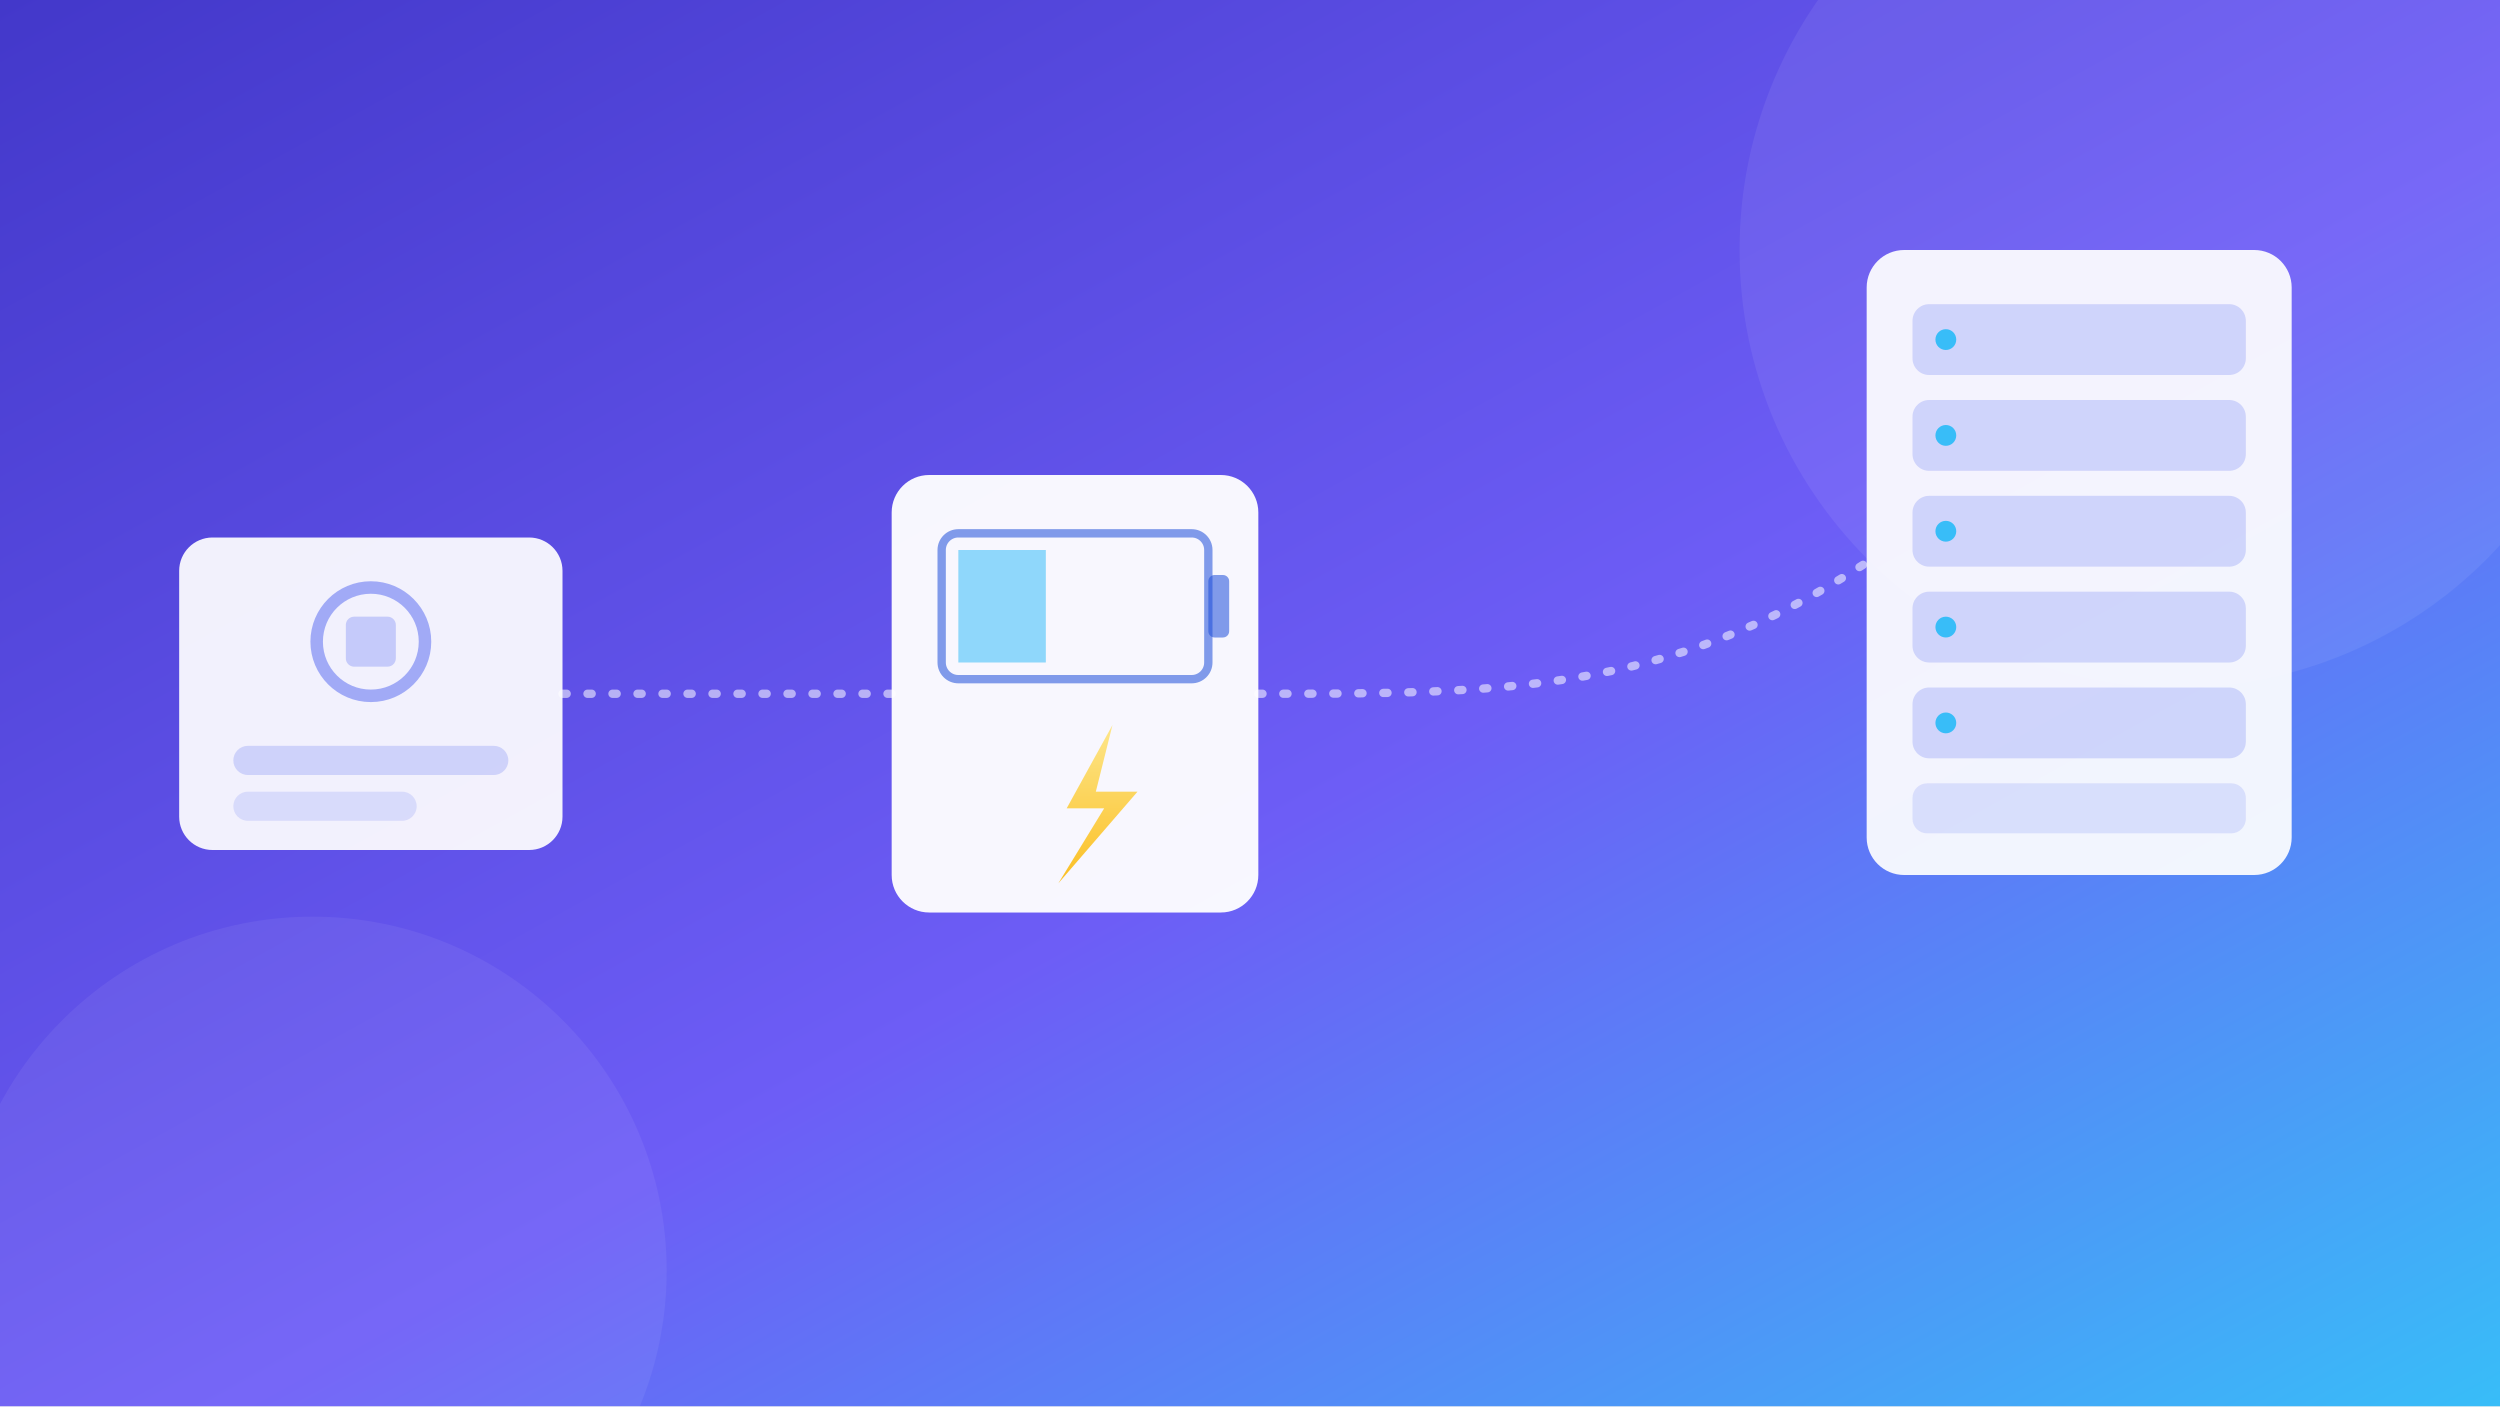
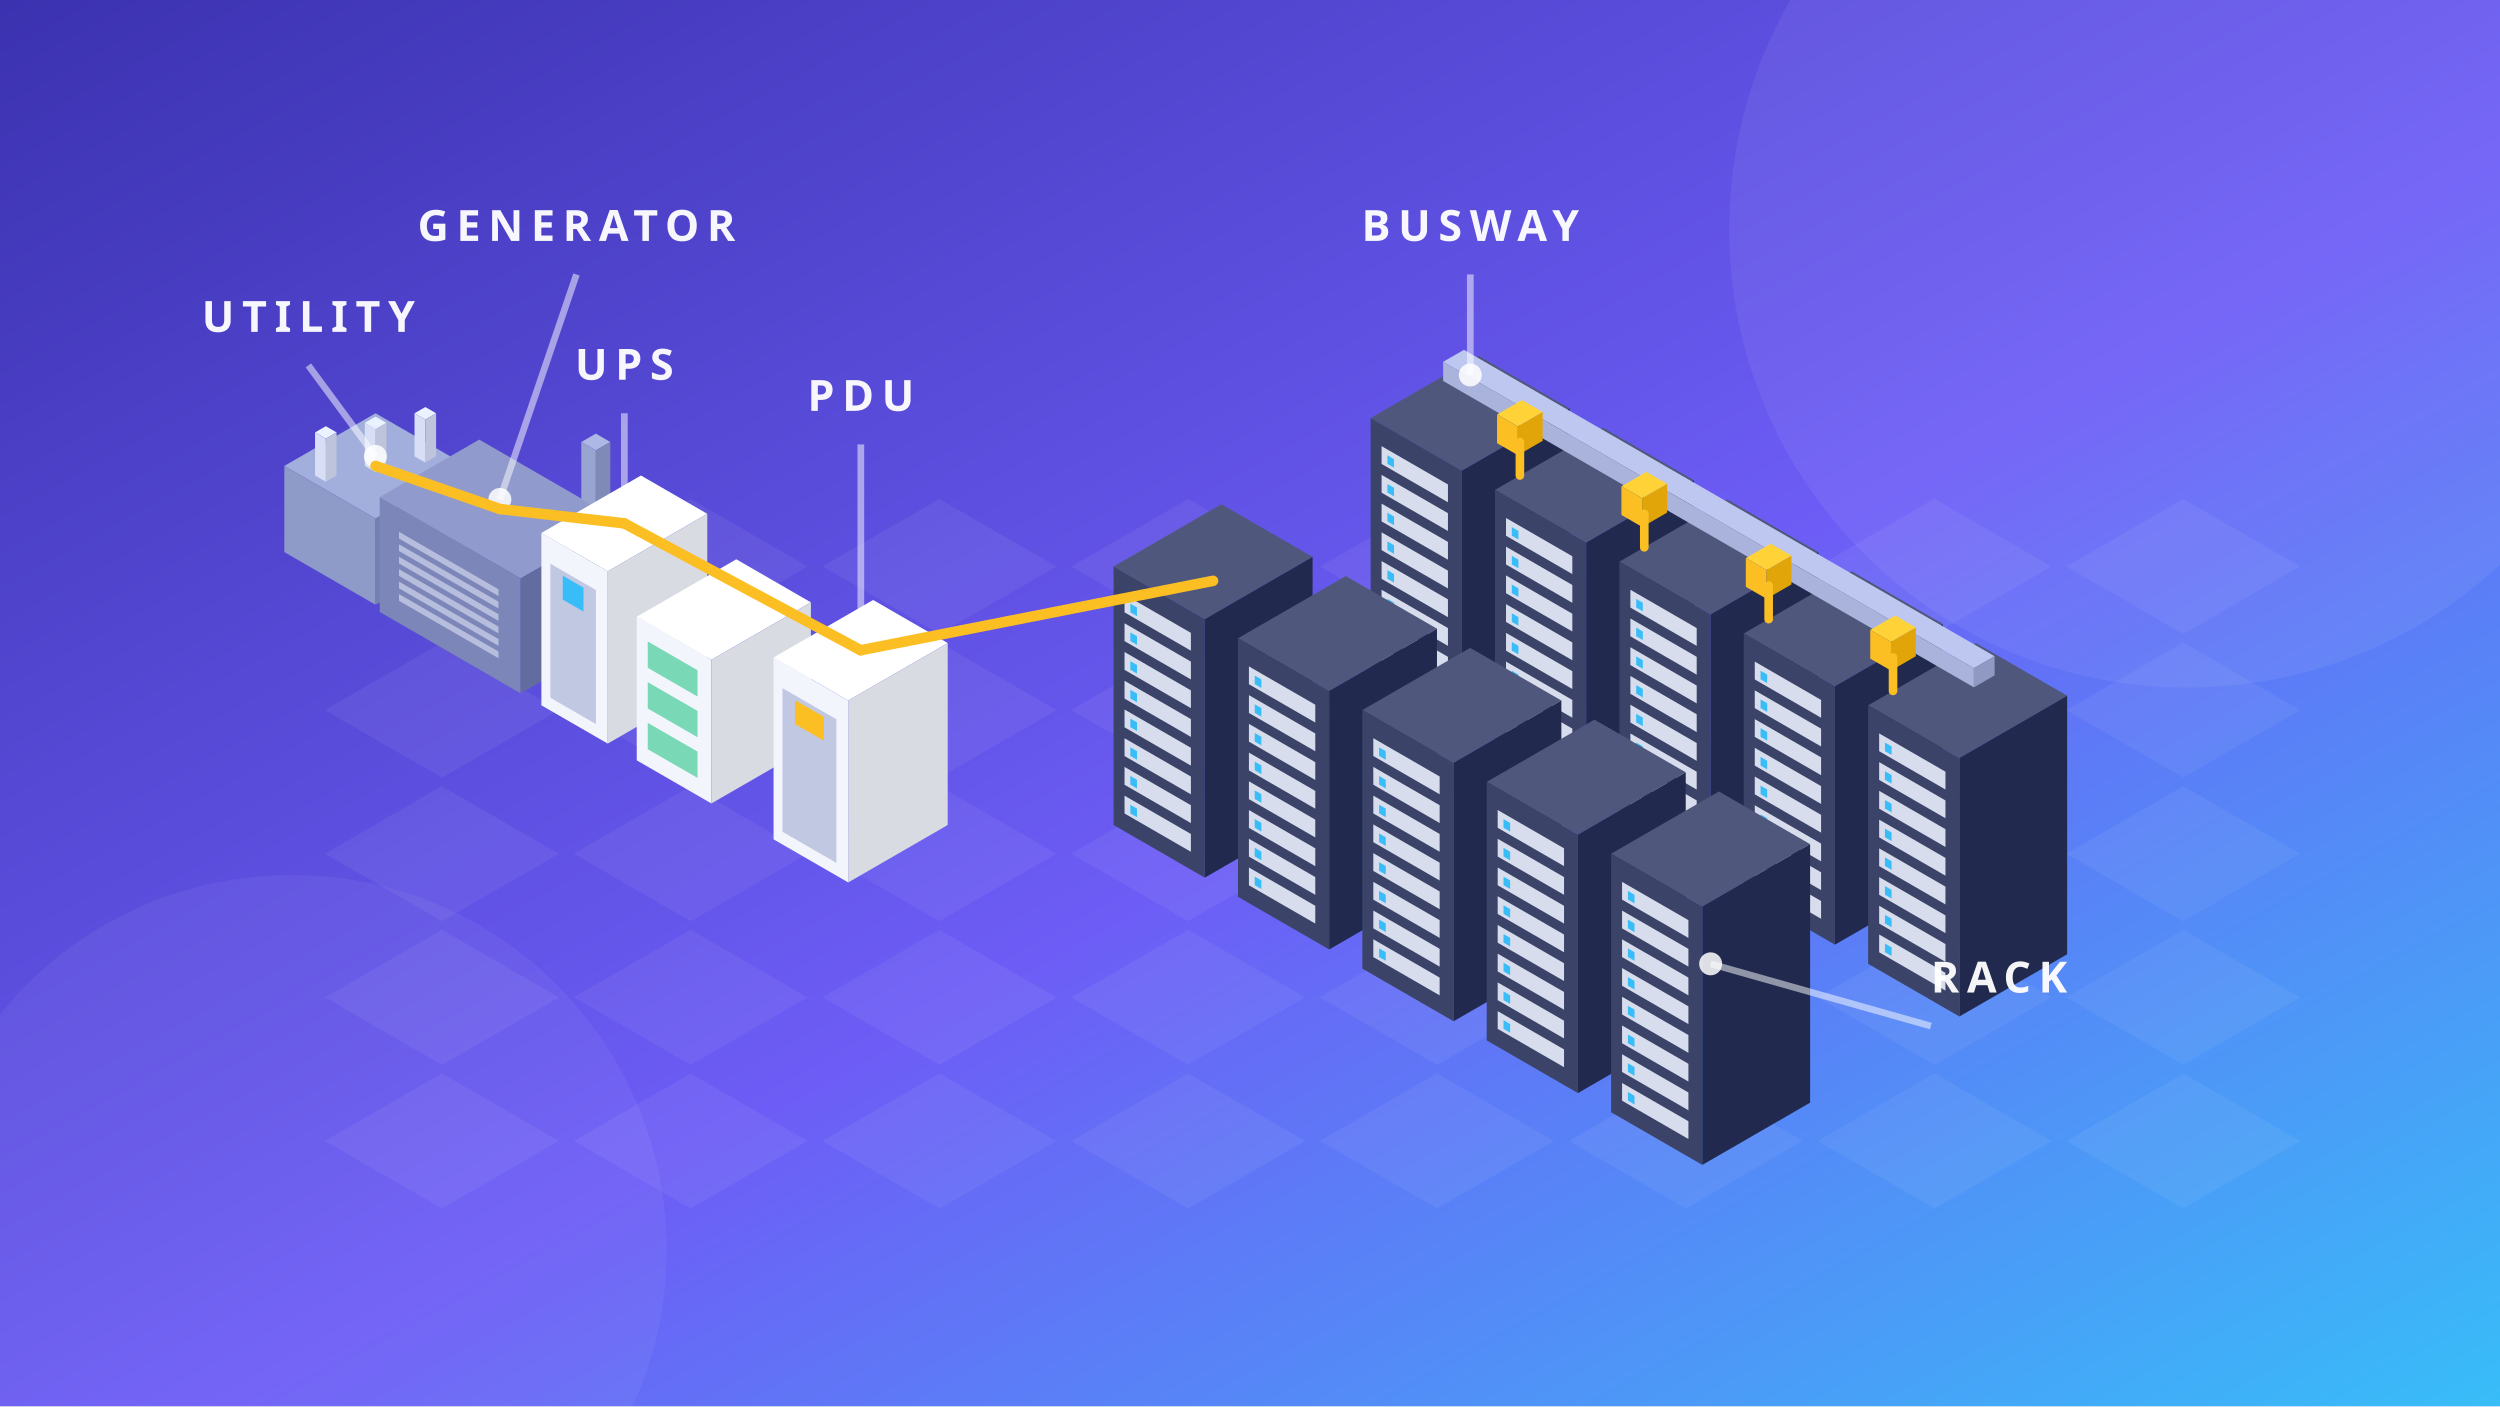
- <svg xmlns="http://www.w3.org/2000/svg" viewBox="0 0 1200 675" width="1200" height="675" role="img">
+ <svg xmlns="http://www.w3.org/2000/svg" viewBox="0 0 1200 675" width="1200" height="675" role="img" aria-label="power">
  <defs>
-     <linearGradient id="bgpw" x1="0" y1="0" x2="1" y2="1">
-       <stop offset="0%" stop-color="#4338CA" />
+     <linearGradient id="bgpower" x1="0" y1="0" x2="1" y2="1">
+       <stop offset="0%" stop-color="#3B32B0" />
      <stop offset="55%" stop-color="#6D5DF6" />
      <stop offset="100%" stop-color="#38BDF8" />
    </linearGradient>
-     <linearGradient id="boltpw" x1="0" y1="0" x2="0" y2="1">
-       <stop offset="0%" stop-color="#FDE68A" />
-       <stop offset="100%" stop-color="#FBBF24" />
-     </linearGradient>
  </defs>
-   <rect width="1200" height="675" fill="url(#bgpw)" />
-   <circle cx="1045" cy="120" r="210" fill="#ffffff" opacity="0.07" />
-   <circle cx="150" cy="610" r="170" fill="#ffffff" opacity="0.06" />
-   <rect x="86" y="258" width="184" height="150" rx="16" fill="#ffffff" opacity="0.92" />
-   <circle cx="178" cy="308" r="26" fill="none" stroke="#4F63F0" stroke-width="6" opacity="0.5" />
-   <rect x="166" y="296" width="24" height="24" rx="4" fill="#4F63F0" opacity="0.28" />
-   <rect x="112" y="358" width="132" height="14" rx="7" fill="#4F63F0" opacity="0.22" />
-   <rect x="112" y="380" width="88" height="14" rx="7" fill="#4F63F0" opacity="0.16" />
-   <rect x="428" y="228" width="176" height="210" rx="18" fill="#ffffff" opacity="0.95" />
-   <rect x="452" y="256" width="128" height="70" rx="8" fill="none" stroke="#1d4ed8" stroke-width="4" opacity="0.55" />
-   <rect x="580" y="276" width="10" height="30" rx="3" fill="#1d4ed8" opacity="0.55" />
-   <rect x="460" y="264" width="42" height="54" fill="#38BDF8" opacity="0.55" />
-   <path d="M534 348 L512 388 L530 388 L508 424 L546 380 L526 380 Z" fill="url(#boltpw)" />
-   <rect x="896" y="120" width="204" height="300" rx="18" fill="#ffffff" opacity="0.92" />
-   <rect x="918" y="146" width="160" height="34" rx="8" fill="#4F63F0" opacity="0.22" />
-   <circle cx="934" cy="163" r="5" fill="#38BDF8" />
-   <rect x="918" y="192" width="160" height="34" rx="8" fill="#4F63F0" opacity="0.22" />
-   <circle cx="934" cy="209" r="5" fill="#38BDF8" />
-   <rect x="918" y="238" width="160" height="34" rx="8" fill="#4F63F0" opacity="0.22" />
-   <circle cx="934" cy="255" r="5" fill="#38BDF8" />
-   <rect x="918" y="284" width="160" height="34" rx="8" fill="#4F63F0" opacity="0.22" />
-   <circle cx="934" cy="301" r="5" fill="#38BDF8" />
-   <rect x="918" y="330" width="160" height="34" rx="8" fill="#4F63F0" opacity="0.22" />
-   <circle cx="934" cy="347" r="5" fill="#38BDF8" />
-   <rect x="918" y="376" width="160" height="24" rx="7" fill="#4F63F0" opacity="0.16" />
-   <path d="M270 333 C 330 333, 370 333, 428 333" fill="none" stroke="#ffffff" stroke-opacity="0.55" stroke-width="4" stroke-dasharray="2 10" stroke-linecap="round" />
-   <path d="M604 333 C 720 333, 800 333, 896 270" fill="none" stroke="#ffffff" stroke-opacity="0.55" stroke-width="4" stroke-dasharray="2 10" stroke-linecap="round" />
+   <rect width="1200" height="675" fill="url(#bgpower)" />
+   <circle cx="1050" cy="110" r="220" fill="#ffffff" opacity="0.06" />
+   <circle cx="140" cy="600" r="180" fill="#ffffff" opacity="0.05" />
+   <g transform="translate(697.7 391.4) scale(2.298)" font-family="ui-sans-serif, system-ui, sans-serif">
+     <polygon points="-211.31,-66.10 -186.89,-52.00 -211.31,-37.90 -235.73,-52.00" fill="#ffffff" opacity="0.055" />
+     <polygon points="-211.31,-36.10 -186.89,-22.00 -211.31,-7.90 -235.73,-22.00" fill="#ffffff" opacity="0.055" />
+     <polygon points="-211.31,-6.10 -186.89,8.00 -211.31,22.10 -235.73,8.00" fill="#ffffff" opacity="0.055" />
+     <polygon points="-211.31,23.90 -186.89,38.00 -211.31,52.10 -235.73,38.00" fill="#ffffff" opacity="0.055" />
+     <polygon points="-211.31,53.90 -186.89,68.00 -211.31,82.10 -235.73,68.00" fill="#ffffff" opacity="0.055" />
+     <polygon points="-159.35,-66.10 -134.93,-52.00 -159.35,-37.90 -183.77,-52.00" fill="#ffffff" opacity="0.055" />
+     <polygon points="-159.35,-36.10 -134.93,-22.00 -159.35,-7.90 -183.77,-22.00" fill="#ffffff" opacity="0.055" />
+     <polygon points="-159.35,-6.10 -134.93,8.00 -159.35,22.10 -183.77,8.00" fill="#ffffff" opacity="0.055" />
+     <polygon points="-159.35,23.90 -134.93,38.00 -159.35,52.10 -183.77,38.00" fill="#ffffff" opacity="0.055" />
+     <polygon points="-159.35,53.90 -134.93,68.00 -159.35,82.10 -183.77,68.00" fill="#ffffff" opacity="0.055" />
+     <polygon points="-107.39,-66.10 -82.97,-52.00 -107.39,-37.90 -131.81,-52.00" fill="#ffffff" opacity="0.055" />
+     <polygon points="-107.39,-36.10 -82.97,-22.00 -107.39,-7.90 -131.81,-22.00" fill="#ffffff" opacity="0.055" />
+     <polygon points="-107.39,-6.10 -82.97,8.00 -107.39,22.10 -131.81,8.00" fill="#ffffff" opacity="0.055" />
+     <polygon points="-107.39,23.90 -82.97,38.00 -107.39,52.10 -131.81,38.00" fill="#ffffff" opacity="0.055" />
+     <polygon points="-107.39,53.90 -82.97,68.00 -107.39,82.10 -131.81,68.00" fill="#ffffff" opacity="0.055" />
+     <polygon points="-55.43,-66.10 -31.00,-52.00 -55.43,-37.90 -79.85,-52.00" fill="#ffffff" opacity="0.055" />
+     <polygon points="-55.43,-36.10 -31.00,-22.00 -55.43,-7.90 -79.85,-22.00" fill="#ffffff" opacity="0.055" />
+     <polygon points="-55.43,-6.10 -31.00,8.00 -55.43,22.10 -79.85,8.00" fill="#ffffff" opacity="0.055" />
+     <polygon points="-55.43,23.90 -31.00,38.00 -55.43,52.10 -79.85,38.00" fill="#ffffff" opacity="0.055" />
+     <polygon points="-55.43,53.90 -31.00,68.00 -55.43,82.10 -79.85,68.00" fill="#ffffff" opacity="0.055" />
+     <polygon points="-3.46,-66.10 20.96,-52.00 -3.46,-37.90 -27.89,-52.00" fill="#ffffff" opacity="0.055" />
+     <polygon points="-3.46,-36.10 20.96,-22.00 -3.46,-7.90 -27.89,-22.00" fill="#ffffff" opacity="0.055" />
+     <polygon points="-3.46,-6.10 20.96,8.00 -3.46,22.10 -27.89,8.00" fill="#ffffff" opacity="0.055" />
+     <polygon points="-3.46,23.90 20.96,38.00 -3.46,52.10 -27.89,38.00" fill="#ffffff" opacity="0.055" />
+     <polygon points="-3.46,53.90 20.96,68.00 -3.46,82.10 -27.89,68.00" fill="#ffffff" opacity="0.055" />
+     <polygon points="48.50,-66.10 72.92,-52.00 48.50,-37.90 24.08,-52.00" fill="#ffffff" opacity="0.055" />
+     <polygon points="48.50,-36.10 72.92,-22.00 48.50,-7.90 24.08,-22.00" fill="#ffffff" opacity="0.055" />
+     <polygon points="48.50,-6.10 72.92,8.00 48.50,22.10 24.08,8.00" fill="#ffffff" opacity="0.055" />
+     <polygon points="48.50,23.90 72.92,38.00 48.50,52.10 24.08,38.00" fill="#ffffff" opacity="0.055" />
+     <polygon points="48.50,53.90 72.92,68.00 48.50,82.10 24.08,68.00" fill="#ffffff" opacity="0.055" />
+     <polygon points="100.46,-66.10 124.88,-52.00 100.46,-37.90 76.04,-52.00" fill="#ffffff" opacity="0.055" />
+     <polygon points="100.46,-36.10 124.88,-22.00 100.46,-7.90 76.04,-22.00" fill="#ffffff" opacity="0.055" />
+     <polygon points="100.46,-6.10 124.88,8.00 100.46,22.10 76.04,8.00" fill="#ffffff" opacity="0.055" />
+     <polygon points="100.46,23.90 124.88,38.00 100.46,52.10 76.04,38.00" fill="#ffffff" opacity="0.055" />
+     <polygon points="100.46,53.90 124.88,68.00 100.46,82.10 76.04,68.00" fill="#ffffff" opacity="0.055" />
+     <polygon points="152.42,-66.10 176.84,-52.00 152.42,-37.90 128.00,-52.00" fill="#ffffff" opacity="0.055" />
+     <polygon points="152.42,-36.10 176.84,-22.00 152.42,-7.90 128.00,-22.00" fill="#ffffff" opacity="0.055" />
+     <polygon points="152.42,-6.10 176.84,8.00 152.42,22.10 128.00,8.00" fill="#ffffff" opacity="0.055" />
+     <polygon points="152.42,23.90 176.84,38.00 152.42,52.10 128.00,38.00" fill="#ffffff" opacity="0.055" />
+     <polygon points="152.42,53.90 176.84,68.00 152.42,82.10 128.00,68.00" fill="#ffffff" opacity="0.055" />
+     <polygon points="-225.17,-84.00 -206.11,-73.00 -225.17,-62.00 -244.22,-73.00" fill="#a2afdc" stroke="none" stroke-width="1" stroke-linejoin="round" />
+     <polygon points="-244.22,-55.00 -244.22,-73.00 -225.17,-62.00 -225.17,-44.00" fill="#8E9BC8" stroke="none" stroke-width="1" stroke-linejoin="round" />
+     <polygon points="-206.11,-55.00 -206.11,-73.00 -225.17,-62.00 -225.17,-44.00" fill="#7481ae" stroke="none" stroke-width="1" stroke-linejoin="round" />
+     <polygon points="-235.56,-81.30 -233.31,-80.00 -235.56,-78.70 -237.81,-80.00" fill="#ebf2ff" stroke="none" stroke-width="1" stroke-linejoin="round" />
+     <polygon points="-237.81,-71.00 -237.81,-80.00 -235.56,-78.70 -235.56,-69.70" fill="#D7DEF6" stroke="none" stroke-width="1" stroke-linejoin="round" />
+     <polygon points="-233.31,-71.00 -233.31,-80.00 -235.56,-78.70 -235.56,-69.70" fill="#bdc4dc" stroke="none" stroke-width="1" stroke-linejoin="round" />
+     <polygon points="-225.17,-83.30 -222.91,-82.00 -225.17,-80.70 -227.42,-82.00" fill="#ebf2ff" stroke="none" stroke-width="1" stroke-linejoin="round" />
+     <polygon points="-227.42,-73.00 -227.42,-82.00 -225.17,-80.70 -225.17,-71.70" fill="#D7DEF6" stroke="none" stroke-width="1" stroke-linejoin="round" />
+     <polygon points="-222.91,-73.00 -222.91,-82.00 -225.17,-80.70 -225.17,-71.70" fill="#bdc4dc" stroke="none" stroke-width="1" stroke-linejoin="round" />
+     <polygon points="-214.77,-85.30 -212.52,-84.00 -214.77,-82.70 -217.03,-84.00" fill="#ebf2ff" stroke="none" stroke-width="1" stroke-linejoin="round" />
+     <polygon points="-217.03,-75.00 -217.03,-84.00 -214.77,-82.70 -214.77,-73.70" fill="#D7DEF6" stroke="none" stroke-width="1" stroke-linejoin="round" />
+     <polygon points="-212.52,-75.00 -212.52,-84.00 -214.77,-82.70 -214.77,-73.70" fill="#bdc4dc" stroke="none" stroke-width="1" stroke-linejoin="round" />
+     <polygon points="-203.52,-78.50 -174.07,-61.50 -194.86,-49.50 -224.30,-66.50" fill="#909acc" stroke="none" stroke-width="1" stroke-linejoin="round" />
+     <polygon points="-224.30,-42.50 -224.30,-66.50 -194.86,-49.50 -194.86,-25.50" fill="#7C86B8" stroke="none" stroke-width="1" stroke-linejoin="round" />
+     <polygon points="-174.07,-37.50 -174.07,-61.50 -194.86,-49.50 -194.86,-25.50" fill="#626c9e" stroke="none" stroke-width="1" stroke-linejoin="round" />
+     <polygon points="-220.27,-44.83 -199.49,-32.83 -199.49,-34.23 -220.27,-46.23" fill="#E8EDFB" opacity="0.55" />
+     <polygon points="-220.27,-47.43 -199.49,-35.43 -199.49,-36.83 -220.27,-48.83" fill="#E8EDFB" opacity="0.55" />
+     <polygon points="-220.27,-50.03 -199.49,-38.03 -199.49,-39.43 -220.27,-51.43" fill="#E8EDFB" opacity="0.55" />
+     <polygon points="-220.27,-52.63 -199.49,-40.63 -199.49,-42.03 -220.27,-54.03" fill="#E8EDFB" opacity="0.55" />
+     <polygon points="-220.27,-55.23 -199.49,-43.23 -199.49,-44.63 -220.27,-56.63" fill="#E8EDFB" opacity="0.55" />
+     <polygon points="-220.27,-57.83 -199.49,-45.83 -199.49,-47.23 -220.27,-59.23" fill="#E8EDFB" opacity="0.55" />
+     <polygon points="-179.16,-79.75 -176.13,-78.00 -179.16,-76.25 -182.19,-78.00" fill="#aeb8e4" stroke="none" stroke-width="1" stroke-linejoin="round" />
+     <polygon points="-182.19,-66.00 -182.19,-78.00 -179.16,-76.25 -179.16,-64.25" fill="#9AA4D0" stroke="none" stroke-width="1" stroke-linejoin="round" />
+     <polygon points="-176.13,-66.00 -176.13,-78.00 -179.16,-76.25 -179.16,-64.25" fill="#808ab6" stroke="none" stroke-width="1" stroke-linejoin="round" />
+     <polygon points="-169.74,-71.00 -155.88,-63.00 -176.67,-51.00 -190.53,-59.00" fill="#ffffff" stroke="none" stroke-width="1" stroke-linejoin="round" />
+     <polygon points="-190.53,-23.00 -190.53,-59.00 -176.67,-51.00 -176.67,-15.00" fill="#F3F5FD" stroke="none" stroke-width="1" stroke-linejoin="round" />
+     <polygon points="-155.88,-27.00 -155.88,-63.00 -176.67,-51.00 -176.67,-15.00" fill="#d9dbe3" stroke="none" stroke-width="1" stroke-linejoin="round" />
+     <polygon points="-188.66,-24.58 -179.14,-19.08 -179.14,-47.08 -188.66,-52.58" fill="#8E9BC8" opacity="0.5" />
+     <polygon points="-186.07,-45.08 -181.74,-42.58 -181.74,-47.58 -186.07,-50.08" fill="#38BDF8" />
+     <polygon points="-149.82,-53.50 -134.23,-44.50 -155.02,-32.50 -170.61,-41.50" fill="#ffffff" stroke="none" stroke-width="1" stroke-linejoin="round" />
+     <polygon points="-170.61,-11.50 -170.61,-41.50 -155.02,-32.50 -155.02,-2.50" fill="#F3F5FD" stroke="none" stroke-width="1" stroke-linejoin="round" />
+     <polygon points="-134.23,-14.50 -134.23,-44.50 -155.02,-32.50 -155.02,-2.50" fill="#d9dbe3" stroke="none" stroke-width="1" stroke-linejoin="round" />
+     <polygon points="-168.31,-13.83 -157.92,-7.83 -157.92,-13.33 -168.31,-19.33" fill="#64D2A8" opacity="0.85" />
+     <polygon points="-168.31,-22.33 -157.92,-16.33 -157.92,-21.83 -168.31,-27.83" fill="#64D2A8" opacity="0.85" />
+     <polygon points="-168.31,-30.83 -157.92,-24.83 -157.92,-30.33 -168.31,-36.33" fill="#64D2A8" opacity="0.85" />
+     <polygon points="-121.24,-45.00 -105.66,-36.00 -126.44,-24.00 -142.03,-33.00" fill="#ffffff" stroke="none" stroke-width="1" stroke-linejoin="round" />
+     <polygon points="-142.03,5.00 -142.03,-33.00 -126.44,-24.00 -126.44,14.00" fill="#F3F5FD" stroke="none" stroke-width="1" stroke-linejoin="round" />
+     <polygon points="-105.66,2.00 -105.66,-36.00 -126.44,-24.00 -126.44,14.00" fill="#d9dbe3" stroke="none" stroke-width="1" stroke-linejoin="round" />
+     <polygon points="-140.17,3.42 -128.91,9.92 -128.91,-20.08 -140.17,-26.58" fill="#8E9BC8" opacity="0.5" />
+     <polygon points="-137.57,-19.08 -131.51,-15.58 -131.51,-20.58 -137.57,-24.08" fill="#FBBF24" />
+     <path d="M-225.2 -75.0 L-239.2 -94.0" stroke="#ffffff" stroke-opacity="0.5" stroke-width="1.4" fill="none" />
+     <circle cx="-225.2" cy="-75.0" r="2.4" fill="#ffffff" fill-opacity="0.85" />
+     <text x="-239.2" y="-101.0" text-anchor="middle" font-size="9" font-weight="700" letter-spacing="1.6" fill="#ffffff" fill-opacity="0.95">UTILITY</text>
+     <path d="M-199.2 -66.0 L-183.2 -113.0" stroke="#ffffff" stroke-opacity="0.5" stroke-width="1.4" fill="none" />
+     <circle cx="-199.2" cy="-66.0" r="2.4" fill="#ffffff" fill-opacity="0.85" />
+     <text x="-183.2" y="-120.0" text-anchor="middle" font-size="9" font-weight="700" letter-spacing="1.6" fill="#ffffff" fill-opacity="0.95">GENERATOR</text>
+     <path d="M-173.2 -63.0 L-173.2 -84.0" stroke="#ffffff" stroke-opacity="0.5" stroke-width="1.4" fill="none" />
+     <circle cx="-173.2" cy="-63.0" r="2.4" fill="#ffffff" fill-opacity="0.85" />
+     <text x="-173.2" y="-91.0" text-anchor="middle" font-size="9" font-weight="700" letter-spacing="1.6" fill="#ffffff" fill-opacity="0.95">UPS</text>
+     <path d="M-123.8 -36.5 L-123.8 -77.5" stroke="#ffffff" stroke-opacity="0.5" stroke-width="1.4" fill="none" />
+     <circle cx="-123.8" cy="-36.5" r="2.4" fill="#ffffff" fill-opacity="0.85" />
+     <text x="-123.8" y="-84.5" text-anchor="middle" font-size="9" font-weight="700" letter-spacing="1.6" fill="#ffffff" fill-opacity="0.95">PDU</text>
+     <polygon points="5.20,-96.00 24.25,-85.00 1.73,-72.00 -17.32,-83.00" fill="#4f587c" stroke="none" stroke-width="1" stroke-linejoin="round" />
+     <polygon points="-17.32,-29.00 -17.32,-83.00 1.73,-72.00 1.73,-18.00" fill="#3B4468" stroke="none" stroke-width="1" stroke-linejoin="round" />
+     <polygon points="24.25,-31.00 24.25,-85.00 1.73,-72.00 1.73,-18.00" fill="#212a4e" stroke="none" stroke-width="1" stroke-linejoin="round" />
+     <polygon points="-15.03,-31.41 -1.17,-23.41 -1.17,-27.13 -15.03,-35.13" fill="#E8EDFB" opacity="0.9" />
+     <polygon points="-13.81,-31.43 -12.43,-30.63 -12.43,-32.42 -13.81,-33.23" fill="#38BDF8" />
+     <polygon points="-15.03,-37.41 -1.17,-29.41 -1.17,-33.13 -15.03,-41.13" fill="#E8EDFB" opacity="0.9" />
+     <polygon points="-13.81,-37.42 -12.43,-36.63 -12.43,-38.42 -13.81,-39.23" fill="#38BDF8" />
+     <polygon points="-15.03,-43.41 -1.17,-35.41 -1.17,-39.13 -15.03,-47.13" fill="#E8EDFB" opacity="0.9" />
+     <polygon points="-13.81,-43.42 -12.43,-42.63 -12.43,-44.42 -13.81,-45.23" fill="#38BDF8" />
+     <polygon points="-15.03,-49.41 -1.17,-41.41 -1.17,-45.13 -15.03,-53.13" fill="#E8EDFB" opacity="0.9" />
+     <polygon points="-13.81,-49.42 -12.43,-48.63 -12.43,-50.42 -13.81,-51.23" fill="#38BDF8" />
+     <polygon points="-15.03,-55.41 -1.17,-47.41 -1.17,-51.13 -15.03,-59.13" fill="#E8EDFB" opacity="0.9" />
+     <polygon points="-13.81,-55.42 -12.43,-54.63 -12.43,-56.42 -13.81,-57.23" fill="#38BDF8" />
+     <polygon points="-15.03,-61.41 -1.17,-53.41 -1.17,-57.13 -15.03,-65.13" fill="#E8EDFB" opacity="0.9" />
+     <polygon points="-13.81,-61.42 -12.43,-60.63 -12.43,-62.42 -13.81,-63.22" fill="#38BDF8" />
+     <polygon points="-15.03,-67.41 -1.17,-59.41 -1.17,-63.13 -15.03,-71.13" fill="#E8EDFB" opacity="0.9" />
+     <polygon points="-13.81,-67.42 -12.43,-66.63 -12.43,-68.42 -13.81,-69.22" fill="#38BDF8" />
+     <polygon points="-15.03,-73.41 -1.17,-65.41 -1.17,-69.13 -15.03,-77.13" fill="#E8EDFB" opacity="0.9" />
+     <polygon points="-13.81,-73.42 -12.43,-72.63 -12.43,-74.42 -13.81,-75.22" fill="#38BDF8" />
+     <polygon points="31.18,-81.00 50.23,-70.00 27.71,-57.00 8.66,-68.00" fill="#4f587c" stroke="none" stroke-width="1" stroke-linejoin="round" />
+     <polygon points="8.66,-14.00 8.66,-68.00 27.71,-57.00 27.71,-3.00" fill="#3B4468" stroke="none" stroke-width="1" stroke-linejoin="round" />
+     <polygon points="50.23,-16.00 50.23,-70.00 27.71,-57.00 27.71,-3.00" fill="#212a4e" stroke="none" stroke-width="1" stroke-linejoin="round" />
+     <polygon points="10.96,-16.41 24.81,-8.40 24.81,-12.13 10.96,-20.13" fill="#E8EDFB" opacity="0.9" />
+     <polygon points="12.17,-16.43 13.55,-15.63 13.55,-17.42 12.17,-18.23" fill="#38BDF8" />
+     <polygon points="10.96,-22.41 24.81,-14.40 24.81,-18.13 10.96,-26.13" fill="#E8EDFB" opacity="0.9" />
+     <polygon points="12.17,-22.43 13.55,-21.63 13.55,-23.43 12.17,-24.23" fill="#38BDF8" />
+     <polygon points="10.96,-28.40 24.81,-20.40 24.81,-24.12 10.96,-32.13" fill="#E8EDFB" opacity="0.9" />
+     <polygon points="12.17,-28.43 13.55,-27.63 13.55,-29.43 12.17,-30.23" fill="#38BDF8" />
+     <polygon points="10.96,-34.41 24.81,-26.40 24.81,-30.12 10.96,-38.13" fill="#E8EDFB" opacity="0.9" />
+     <polygon points="12.17,-34.42 13.55,-33.63 13.55,-35.42 12.17,-36.23" fill="#38BDF8" />
+     <polygon points="10.96,-40.41 24.81,-32.41 24.81,-36.13 10.96,-44.13" fill="#E8EDFB" opacity="0.9" />
+     <polygon points="12.17,-40.42 13.55,-39.63 13.55,-41.42 12.17,-42.23" fill="#38BDF8" />
+     <polygon points="10.96,-46.41 24.81,-38.41 24.81,-42.13 10.96,-50.13" fill="#E8EDFB" opacity="0.9" />
+     <polygon points="12.17,-46.42 13.55,-45.63 13.55,-47.42 12.17,-48.22" fill="#38BDF8" />
+     <polygon points="10.96,-52.41 24.81,-44.41 24.81,-48.13 10.96,-56.13" fill="#E8EDFB" opacity="0.9" />
+     <polygon points="12.17,-52.42 13.55,-51.63 13.55,-53.42 12.17,-54.22" fill="#38BDF8" />
+     <polygon points="10.96,-58.41 24.81,-50.41 24.81,-54.13 10.96,-62.13" fill="#E8EDFB" opacity="0.9" />
+     <polygon points="12.17,-58.42 13.55,-57.63 13.55,-59.42 12.17,-60.22" fill="#38BDF8" />
+     <polygon points="57.16,-66.00 76.21,-55.00 53.69,-42.00 34.64,-53.00" fill="#4f587c" stroke="none" stroke-width="1" stroke-linejoin="round" />
+     <polygon points="34.64,1.00 34.64,-53.00 53.69,-42.00 53.69,12.00" fill="#3B4468" stroke="none" stroke-width="1" stroke-linejoin="round" />
+     <polygon points="76.21,-1.00 76.21,-55.00 53.69,-42.00 53.69,12.00" fill="#212a4e" stroke="none" stroke-width="1" stroke-linejoin="round" />
+     <polygon points="36.94,-1.40 50.79,6.60 50.79,2.88 36.94,-5.12" fill="#E8EDFB" opacity="0.9" />
+     <polygon points="38.15,-1.42 39.53,-0.62 39.53,-2.42 38.15,-3.22" fill="#38BDF8" />
+     <polygon points="36.94,-7.40 50.79,0.60 50.79,-3.13 36.94,-11.13" fill="#E8EDFB" opacity="0.9" />
+     <polygon points="38.15,-7.43 39.53,-6.63 39.53,-8.43 38.15,-9.23" fill="#38BDF8" />
+     <polygon points="36.94,-13.40 50.79,-5.40 50.79,-9.12 36.94,-17.12" fill="#E8EDFB" opacity="0.9" />
+     <polygon points="38.15,-13.43 39.53,-12.63 39.53,-14.43 38.15,-15.23" fill="#38BDF8" />
+     <polygon points="36.94,-19.40 50.79,-11.40 50.79,-15.12 36.94,-23.12" fill="#E8EDFB" opacity="0.9" />
+     <polygon points="38.15,-19.43 39.53,-18.63 39.53,-20.43 38.15,-21.23" fill="#38BDF8" />
+     <polygon points="36.94,-25.40 50.79,-17.40 50.79,-21.12 36.94,-29.12" fill="#E8EDFB" opacity="0.9" />
+     <polygon points="38.15,-25.43 39.53,-24.63 39.53,-26.43 38.15,-27.23" fill="#38BDF8" />
+     <polygon points="36.94,-31.40 50.79,-23.40 50.79,-27.12 36.94,-35.13" fill="#E8EDFB" opacity="0.9" />
+     <polygon points="38.15,-31.42 39.53,-30.62 39.53,-32.42 38.15,-33.22" fill="#38BDF8" />
+     <polygon points="36.94,-37.41 50.79,-29.40 50.79,-33.13 36.94,-41.13" fill="#E8EDFB" opacity="0.9" />
+     <polygon points="38.15,-37.42 39.53,-36.63 39.53,-38.42 38.15,-39.22" fill="#38BDF8" />
+     <polygon points="36.94,-43.41 50.79,-35.41 50.79,-39.13 36.94,-47.13" fill="#E8EDFB" opacity="0.9" />
+     <polygon points="38.15,-43.42 39.53,-42.63 39.53,-44.42 38.15,-45.22" fill="#38BDF8" />
+     <polygon points="83.14,-51.00 102.19,-40.00 79.67,-27.00 60.62,-38.00" fill="#4f587c" stroke="none" stroke-width="1" stroke-linejoin="round" />
+     <polygon points="60.62,16.00 60.62,-38.00 79.67,-27.00 79.67,27.00" fill="#3B4468" stroke="none" stroke-width="1" stroke-linejoin="round" />
+     <polygon points="102.19,14.00 102.19,-40.00 79.67,-27.00 79.67,27.00" fill="#212a4e" stroke="none" stroke-width="1" stroke-linejoin="round" />
+     <polygon points="62.92,13.60 76.77,21.59 76.77,17.88 62.92,9.88" fill="#E8EDFB" opacity="0.9" />
+     <polygon points="64.13,13.58 65.51,14.38 65.51,12.58 64.13,11.78" fill="#38BDF8" />
+     <polygon points="62.92,7.60 76.77,15.60 76.77,11.88 62.92,3.88" fill="#E8EDFB" opacity="0.9" />
+     <polygon points="64.13,7.58 65.51,8.38 65.51,6.58 64.13,5.78" fill="#38BDF8" />
+     <polygon points="62.92,1.60 76.77,9.60 76.77,5.88 62.92,-2.12" fill="#E8EDFB" opacity="0.9" />
+     <polygon points="64.13,1.58 65.51,2.38 65.51,0.58 64.13,-0.22" fill="#38BDF8" />
+     <polygon points="62.92,-4.40 76.77,3.60 76.77,-0.12 62.92,-8.12" fill="#E8EDFB" opacity="0.9" />
+     <polygon points="64.13,-4.42 65.51,-3.62 65.51,-5.42 64.13,-6.22" fill="#38BDF8" />
+     <polygon points="62.92,-10.40 76.77,-2.40 76.77,-6.12 62.92,-14.12" fill="#E8EDFB" opacity="0.9" />
+     <polygon points="64.13,-10.42 65.51,-9.62 65.51,-11.42 64.13,-12.22" fill="#38BDF8" />
+     <polygon points="62.92,-16.40 76.77,-8.40 76.77,-12.12 62.92,-20.12" fill="#E8EDFB" opacity="0.9" />
+     <polygon points="64.13,-16.42 65.51,-15.62 65.51,-17.42 64.13,-18.22" fill="#38BDF8" />
+     <polygon points="62.92,-22.40 76.77,-14.40 76.77,-18.12 62.92,-26.12" fill="#E8EDFB" opacity="0.9" />
+     <polygon points="64.13,-22.42 65.51,-21.62 65.51,-23.42 64.13,-24.22" fill="#38BDF8" />
+     <polygon points="62.92,-28.40 76.77,-20.40 76.77,-24.12 62.92,-32.13" fill="#E8EDFB" opacity="0.9" />
+     <polygon points="64.13,-28.42 65.51,-27.62 65.51,-29.42 64.13,-30.22" fill="#38BDF8" />
+     <polygon points="109.12,-36.00 128.17,-25.00 105.66,-12.00 86.60,-23.00" fill="#4f587c" stroke="none" stroke-width="1" stroke-linejoin="round" />
+     <polygon points="86.60,31.00 86.60,-23.00 105.66,-12.00 105.66,42.00" fill="#3B4468" stroke="none" stroke-width="1" stroke-linejoin="round" />
+     <polygon points="128.17,29.00 128.17,-25.00 105.66,-12.00 105.66,42.00" fill="#212a4e" stroke="none" stroke-width="1" stroke-linejoin="round" />
+     <polygon points="88.90,28.59 102.75,36.59 102.75,32.88 88.90,24.87" fill="#E8EDFB" opacity="0.9" />
+     <polygon points="90.11,28.57 91.50,29.37 91.50,27.57 90.11,26.77" fill="#38BDF8" />
+     <polygon points="88.90,22.59 102.75,30.59 102.75,26.87 88.90,18.87" fill="#E8EDFB" opacity="0.9" />
+     <polygon points="90.11,22.57 91.50,23.37 91.50,21.57 90.11,20.77" fill="#38BDF8" />
+     <polygon points="88.90,16.59 102.75,24.59 102.75,20.88 88.90,12.88" fill="#E8EDFB" opacity="0.9" />
+     <polygon points="90.11,16.57 91.50,17.37 91.50,15.57 90.11,14.77" fill="#38BDF8" />
+     <polygon points="88.90,10.59 102.75,18.59 102.75,14.88 88.90,6.88" fill="#E8EDFB" opacity="0.9" />
+     <polygon points="90.11,10.57 91.50,11.37 91.50,9.57 90.11,8.77" fill="#38BDF8" />
+     <polygon points="88.90,4.59 102.75,12.59 102.75,8.88 88.90,0.88" fill="#E8EDFB" opacity="0.9" />
+     <polygon points="90.11,4.57 91.50,5.37 91.50,3.57 90.11,2.77" fill="#38BDF8" />
+     <polygon points="88.90,-1.41 102.75,6.59 102.75,2.88 88.90,-5.13" fill="#E8EDFB" opacity="0.9" />
+     <polygon points="90.11,-1.42 91.50,-0.63 91.50,-2.42 90.11,-3.22" fill="#38BDF8" />
+     <polygon points="88.90,-7.41 102.75,0.59 102.75,-3.13 88.90,-11.13" fill="#E8EDFB" opacity="0.9" />
+     <polygon points="90.11,-7.42 91.50,-6.63 91.50,-8.42 90.11,-9.22" fill="#38BDF8" />
+     <polygon points="88.90,-13.41 102.75,-5.41 102.75,-9.13 88.90,-17.13" fill="#E8EDFB" opacity="0.9" />
+     <polygon points="90.11,-13.42 91.50,-12.63 91.50,-14.42 90.11,-15.22" fill="#38BDF8" />
+     <polygon points="2.17,-97.25 113.02,-33.25 108.69,-30.75 -2.17,-94.75" fill="#bdc7f0" stroke="none" stroke-width="1" stroke-linejoin="round" />
+     <polygon points="-2.17,-90.75 -2.17,-94.75 108.69,-30.75 108.69,-26.75" fill="#A9B3DC" stroke="none" stroke-width="1" stroke-linejoin="round" />
+     <polygon points="113.02,-29.25 113.02,-33.25 108.69,-30.75 108.69,-26.75" fill="#8f99c2" stroke="none" stroke-width="1" stroke-linejoin="round" />
+     <polygon points="14.29,-86.75 18.62,-84.25 13.42,-81.25 9.09,-83.75" fill="#ffd338" stroke="none" stroke-width="1" stroke-linejoin="round" />
+     <polygon points="9.09,-77.75 9.09,-83.75 13.42,-81.25 13.42,-75.25" fill="#FBBF24" stroke="none" stroke-width="1" stroke-linejoin="round" />
+     <polygon points="18.62,-78.25 18.62,-84.25 13.42,-81.25 13.42,-75.25" fill="#e1a50a" stroke="none" stroke-width="1" stroke-linejoin="round" />
+     <path d="M13.86 -78.00 L13.86 -71.00" stroke="#FBBF24" stroke-width="1.8" fill="none" stroke-linecap="round" />
+     <polygon points="40.27,-71.75 44.60,-69.25 39.40,-66.25 35.07,-68.75" fill="#ffd338" stroke="none" stroke-width="1" stroke-linejoin="round" />
+     <polygon points="35.07,-62.75 35.07,-68.75 39.40,-66.25 39.40,-60.25" fill="#FBBF24" stroke="none" stroke-width="1" stroke-linejoin="round" />
+     <polygon points="44.60,-63.25 44.60,-69.25 39.40,-66.25 39.40,-60.25" fill="#e1a50a" stroke="none" stroke-width="1" stroke-linejoin="round" />
+     <path d="M39.84 -63.00 L39.84 -56.00" stroke="#FBBF24" stroke-width="1.8" fill="none" stroke-linecap="round" />
+     <polygon points="66.25,-56.75 70.58,-54.25 65.38,-51.25 61.05,-53.75" fill="#ffd338" stroke="none" stroke-width="1" stroke-linejoin="round" />
+     <polygon points="61.05,-47.75 61.05,-53.75 65.38,-51.25 65.38,-45.25" fill="#FBBF24" stroke="none" stroke-width="1" stroke-linejoin="round" />
+     <polygon points="70.58,-48.25 70.58,-54.25 65.38,-51.25 65.38,-45.25" fill="#e1a50a" stroke="none" stroke-width="1" stroke-linejoin="round" />
+     <path d="M65.82 -48.00 L65.82 -41.00" stroke="#FBBF24" stroke-width="1.8" fill="none" stroke-linecap="round" />
+     <polygon points="92.23,-41.75 96.56,-39.25 91.37,-36.25 87.04,-38.75" fill="#ffd338" stroke="none" stroke-width="1" stroke-linejoin="round" />
+     <polygon points="87.04,-32.75 87.04,-38.75 91.37,-36.25 91.37,-30.25" fill="#FBBF24" stroke="none" stroke-width="1" stroke-linejoin="round" />
+     <polygon points="96.56,-33.25 96.56,-39.25 91.37,-36.25 91.37,-30.25" fill="#e1a50a" stroke="none" stroke-width="1" stroke-linejoin="round" />
+     <path d="M91.80 -33.00 L91.80 -26.00" stroke="#FBBF24" stroke-width="1.8" fill="none" stroke-linecap="round" />
+     <path d="M3.5 -92.0 L3.5 -113.0" stroke="#ffffff" stroke-opacity="0.5" stroke-width="1.4" fill="none" />
+     <circle cx="3.5" cy="-92.0" r="2.4" fill="#ffffff" fill-opacity="0.85" />
+     <text x="3.5" y="-120.0" text-anchor="middle" font-size="9" font-weight="700" letter-spacing="1.6" fill="#ffffff" fill-opacity="0.95">BUSWAY</text>
+     <polygon points="-48.50,-65.00 -29.44,-54.00 -51.96,-41.00 -71.01,-52.00" fill="#4f587c" stroke="none" stroke-width="1" stroke-linejoin="round" />
+     <polygon points="-71.01,2.00 -71.01,-52.00 -51.96,-41.00 -51.96,13.00" fill="#3B4468" stroke="none" stroke-width="1" stroke-linejoin="round" />
+     <polygon points="-29.44,0.00 -29.44,-54.00 -51.96,-41.00 -51.96,13.00" fill="#212a4e" stroke="none" stroke-width="1" stroke-linejoin="round" />
+     <polygon points="-68.72,-0.40 -54.86,7.60 -54.86,3.88 -68.72,-4.12" fill="#E8EDFB" opacity="0.9" />
+     <polygon points="-67.51,-0.42 -66.12,0.38 -66.12,-1.42 -67.51,-2.22" fill="#38BDF8" />
+     <polygon points="-68.72,-6.40 -54.86,1.60 -54.86,-2.13 -68.72,-10.13" fill="#E8EDFB" opacity="0.9" />
+     <polygon points="-67.51,-6.43 -66.12,-5.63 -66.12,-7.43 -67.51,-8.23" fill="#38BDF8" />
+     <polygon points="-68.72,-12.40 -54.86,-4.40 -54.86,-8.12 -68.72,-16.12" fill="#E8EDFB" opacity="0.9" />
+     <polygon points="-67.51,-12.43 -66.12,-11.63 -66.12,-13.43 -67.51,-14.23" fill="#38BDF8" />
+     <polygon points="-68.72,-18.40 -54.86,-10.40 -54.86,-14.12 -68.72,-22.12" fill="#E8EDFB" opacity="0.9" />
+     <polygon points="-67.51,-18.43 -66.12,-17.63 -66.12,-19.43 -67.51,-20.23" fill="#38BDF8" />
+     <polygon points="-68.72,-24.40 -54.86,-16.40 -54.86,-20.12 -68.72,-28.12" fill="#E8EDFB" opacity="0.9" />
+     <polygon points="-67.51,-24.43 -66.12,-23.63 -66.12,-25.43 -67.51,-26.23" fill="#38BDF8" />
+     <polygon points="-68.72,-30.40 -54.86,-22.40 -54.86,-26.12 -68.72,-34.13" fill="#E8EDFB" opacity="0.9" />
+     <polygon points="-67.51,-30.42 -66.12,-29.62 -66.12,-31.42 -67.51,-32.22" fill="#38BDF8" />
+     <polygon points="-68.72,-36.41 -54.86,-28.40 -54.86,-32.13 -68.72,-40.13" fill="#E8EDFB" opacity="0.9" />
+     <polygon points="-67.51,-36.42 -66.12,-35.63 -66.12,-37.42 -67.51,-38.22" fill="#38BDF8" />
+     <polygon points="-68.72,-42.41 -54.86,-34.41 -54.86,-38.13 -68.72,-46.13" fill="#E8EDFB" opacity="0.9" />
+     <polygon points="-67.51,-42.42 -66.12,-41.63 -66.12,-43.42 -67.51,-44.22" fill="#38BDF8" />
+     <polygon points="-22.52,-50.00 -3.46,-39.00 -25.98,-26.00 -45.03,-37.00" fill="#4f587c" stroke="none" stroke-width="1" stroke-linejoin="round" />
+     <polygon points="-45.03,17.00 -45.03,-37.00 -25.98,-26.00 -25.98,28.00" fill="#3B4468" stroke="none" stroke-width="1" stroke-linejoin="round" />
+     <polygon points="-3.46,15.00 -3.46,-39.00 -25.98,-26.00 -25.98,28.00" fill="#212a4e" stroke="none" stroke-width="1" stroke-linejoin="round" />
+     <polygon points="-42.74,14.60 -28.88,22.59 -28.88,18.88 -42.74,10.88" fill="#E8EDFB" opacity="0.9" />
+     <polygon points="-41.53,14.57 -40.14,15.38 -40.14,13.58 -41.53,12.78" fill="#38BDF8" />
+     <polygon points="-42.74,8.60 -28.88,16.59 -28.88,12.88 -42.74,4.88" fill="#E8EDFB" opacity="0.9" />
+     <polygon points="-41.53,8.57 -40.14,9.38 -40.14,7.57 -41.53,6.77" fill="#38BDF8" />
+     <polygon points="-42.74,2.60 -28.88,10.60 -28.88,6.88 -42.74,-1.12" fill="#E8EDFB" opacity="0.9" />
+     <polygon points="-41.53,2.57 -40.14,3.38 -40.14,1.57 -41.53,0.77" fill="#38BDF8" />
+     <polygon points="-42.74,-3.40 -28.88,4.60 -28.88,0.88 -42.74,-7.12" fill="#E8EDFB" opacity="0.9" />
+     <polygon points="-41.53,-3.43 -40.14,-2.63 -40.14,-4.43 -41.53,-5.23" fill="#38BDF8" />
+     <polygon points="-42.74,-9.40 -28.88,-1.40 -28.88,-5.12 -42.74,-13.12" fill="#E8EDFB" opacity="0.9" />
+     <polygon points="-41.53,-9.43 -40.14,-8.63 -40.14,-10.43 -41.53,-11.23" fill="#38BDF8" />
+     <polygon points="-42.74,-15.40 -28.88,-7.40 -28.88,-11.12 -42.74,-19.12" fill="#E8EDFB" opacity="0.9" />
+     <polygon points="-41.53,-15.42 -40.14,-14.62 -40.14,-16.42 -41.53,-17.22" fill="#38BDF8" />
+     <polygon points="-42.74,-21.40 -28.88,-13.40 -28.88,-17.12 -42.74,-25.12" fill="#E8EDFB" opacity="0.9" />
+     <polygon points="-41.53,-21.42 -40.14,-20.62 -40.14,-22.42 -41.53,-23.22" fill="#38BDF8" />
+     <polygon points="-42.74,-27.40 -28.88,-19.40 -28.88,-23.12 -42.74,-31.12" fill="#E8EDFB" opacity="0.9" />
+     <polygon points="-41.53,-27.42 -40.14,-26.62 -40.14,-28.42 -41.53,-29.22" fill="#38BDF8" />
+     <polygon points="3.46,-35.00 22.52,-24.00 0.00,-11.00 -19.05,-22.00" fill="#4f587c" stroke="none" stroke-width="1" stroke-linejoin="round" />
+     <polygon points="-19.05,32.00 -19.05,-22.00 0.00,-11.00 0.00,43.00" fill="#3B4468" stroke="none" stroke-width="1" stroke-linejoin="round" />
+     <polygon points="22.52,30.00 22.52,-24.00 0.00,-11.00 0.00,43.00" fill="#212a4e" stroke="none" stroke-width="1" stroke-linejoin="round" />
+     <polygon points="-16.76,29.59 -2.90,37.59 -2.90,33.88 -16.76,25.87" fill="#E8EDFB" opacity="0.9" />
+     <polygon points="-15.55,29.57 -14.16,30.37 -14.16,28.57 -15.55,27.77" fill="#38BDF8" />
+     <polygon points="-16.76,23.59 -2.90,31.59 -2.90,27.87 -16.76,19.87" fill="#E8EDFB" opacity="0.9" />
+     <polygon points="-15.55,23.57 -14.16,24.37 -14.16,22.57 -15.55,21.77" fill="#38BDF8" />
+     <polygon points="-16.76,17.59 -2.90,25.59 -2.90,21.88 -16.76,13.88" fill="#E8EDFB" opacity="0.9" />
+     <polygon points="-15.55,17.57 -14.16,18.37 -14.16,16.57 -15.55,15.77" fill="#38BDF8" />
+     <polygon points="-16.76,11.59 -2.90,19.59 -2.90,15.88 -16.76,7.88" fill="#E8EDFB" opacity="0.9" />
+     <polygon points="-15.55,11.57 -14.16,12.37 -14.16,10.57 -15.55,9.77" fill="#38BDF8" />
+     <polygon points="-16.76,5.59 -2.90,13.59 -2.90,9.88 -16.76,1.88" fill="#E8EDFB" opacity="0.9" />
+     <polygon points="-15.55,5.57 -14.16,6.37 -14.16,4.57 -15.55,3.77" fill="#38BDF8" />
+     <polygon points="-16.76,-0.41 -2.90,7.59 -2.90,3.88 -16.76,-4.13" fill="#E8EDFB" opacity="0.9" />
+     <polygon points="-15.55,-0.42 -14.16,0.38 -14.16,-1.42 -15.55,-2.22" fill="#38BDF8" />
+     <polygon points="-16.76,-6.41 -2.90,1.59 -2.90,-2.13 -16.76,-10.13" fill="#E8EDFB" opacity="0.9" />
+     <polygon points="-15.55,-6.42 -14.16,-5.63 -14.16,-7.42 -15.55,-8.22" fill="#38BDF8" />
+     <polygon points="-16.76,-12.41 -2.90,-4.41 -2.90,-8.13 -16.76,-16.13" fill="#E8EDFB" opacity="0.9" />
+     <polygon points="-15.55,-12.42 -14.16,-11.63 -14.16,-13.42 -15.55,-14.22" fill="#38BDF8" />
+     <polygon points="29.44,-20.00 48.50,-9.00 25.98,4.00 6.93,-7.00" fill="#4f587c" stroke="none" stroke-width="1" stroke-linejoin="round" />
+     <polygon points="6.93,47.00 6.93,-7.00 25.98,4.00 25.98,58.00" fill="#3B4468" stroke="none" stroke-width="1" stroke-linejoin="round" />
+     <polygon points="48.50,45.00 48.50,-9.00 25.98,4.00 25.98,58.00" fill="#212a4e" stroke="none" stroke-width="1" stroke-linejoin="round" />
+     <polygon points="9.22,44.59 23.08,52.59 23.08,48.88 9.22,40.88" fill="#E8EDFB" opacity="0.9" />
+     <polygon points="10.44,44.58 11.82,45.38 11.82,43.58 10.44,42.77" fill="#38BDF8" />
+     <polygon points="9.22,38.59 23.08,46.59 23.08,42.88 9.22,34.88" fill="#E8EDFB" opacity="0.9" />
+     <polygon points="10.44,38.58 11.82,39.38 11.82,37.58 10.44,36.77" fill="#38BDF8" />
+     <polygon points="9.22,32.59 23.08,40.59 23.08,36.88 9.22,28.88" fill="#E8EDFB" opacity="0.9" />
+     <polygon points="10.44,32.58 11.82,33.38 11.82,31.58 10.44,30.77" fill="#38BDF8" />
+     <polygon points="9.22,26.59 23.08,34.59 23.08,30.88 9.22,22.88" fill="#E8EDFB" opacity="0.9" />
+     <polygon points="10.44,26.57 11.82,27.38 11.82,25.58 10.44,24.77" fill="#38BDF8" />
+     <polygon points="9.22,20.59 23.08,28.59 23.08,24.88 9.22,16.88" fill="#E8EDFB" opacity="0.9" />
+     <polygon points="10.44,20.57 11.82,21.38 11.82,19.58 10.44,18.77" fill="#38BDF8" />
+     <polygon points="9.22,14.59 23.08,22.59 23.08,18.88 9.22,10.88" fill="#E8EDFB" opacity="0.9" />
+     <polygon points="10.44,14.58 11.82,15.38 11.82,13.58 10.44,12.78" fill="#38BDF8" />
+     <polygon points="9.22,8.59 23.08,16.59 23.08,12.88 9.22,4.88" fill="#E8EDFB" opacity="0.9" />
+     <polygon points="10.44,8.58 11.82,9.38 11.82,7.58 10.44,6.78" fill="#38BDF8" />
+     <polygon points="9.22,2.59 23.08,10.59 23.08,6.88 9.22,-1.13" fill="#E8EDFB" opacity="0.9" />
+     <polygon points="10.44,2.58 11.82,3.38 11.82,1.58 10.44,0.78" fill="#38BDF8" />
+     <polygon points="55.43,-5.00 74.48,6.00 51.96,19.00 32.91,8.00" fill="#4f587c" stroke="none" stroke-width="1" stroke-linejoin="round" />
+     <polygon points="32.91,62.00 32.91,8.00 51.96,19.00 51.96,73.00" fill="#3B4468" stroke="none" stroke-width="1" stroke-linejoin="round" />
+     <polygon points="74.48,60.00 74.48,6.00 51.96,19.00 51.96,73.00" fill="#212a4e" stroke="none" stroke-width="1" stroke-linejoin="round" />
+     <polygon points="35.20,59.59 49.06,67.59 49.06,63.88 35.20,55.88" fill="#E8EDFB" opacity="0.9" />
+     <polygon points="36.42,59.58 37.80,60.38 37.80,58.57 36.42,57.77" fill="#38BDF8" />
+     <polygon points="35.20,53.59 49.06,61.59 49.06,57.88 35.20,49.88" fill="#E8EDFB" opacity="0.9" />
+     <polygon points="36.42,53.58 37.80,54.38 37.80,52.57 36.42,51.77" fill="#38BDF8" />
+     <polygon points="35.20,47.59 49.06,55.59 49.06,51.88 35.20,43.88" fill="#E8EDFB" opacity="0.9" />
+     <polygon points="36.42,47.58 37.80,48.38 37.80,46.57 36.42,45.77" fill="#38BDF8" />
+     <polygon points="35.20,41.59 49.06,49.59 49.06,45.88 35.20,37.88" fill="#E8EDFB" opacity="0.9" />
+     <polygon points="36.42,41.58 37.80,42.38 37.80,40.57 36.42,39.77" fill="#38BDF8" />
+     <polygon points="35.20,35.59 49.06,43.59 49.06,39.88 35.20,31.88" fill="#E8EDFB" opacity="0.9" />
+     <polygon points="36.42,35.58 37.80,36.38 37.80,34.57 36.42,33.77" fill="#38BDF8" />
+     <polygon points="35.20,29.59 49.06,37.59 49.06,33.88 35.20,25.88" fill="#E8EDFB" opacity="0.9" />
+     <polygon points="36.42,29.58 37.80,30.38 37.80,28.58 36.42,27.78" fill="#38BDF8" />
+     <polygon points="35.20,23.59 49.06,31.59 49.06,27.88 35.20,19.88" fill="#E8EDFB" opacity="0.9" />
+     <polygon points="36.42,23.58 37.80,24.38 37.80,22.58 36.42,21.78" fill="#38BDF8" />
+     <polygon points="35.20,17.59 49.06,25.59 49.06,21.88 35.20,13.88" fill="#E8EDFB" opacity="0.9" />
+     <polygon points="36.42,17.58 37.80,18.38 37.80,16.58 36.42,15.78" fill="#38BDF8" />
+     <path d="M53.7 31.0 L99.7 44.0" stroke="#ffffff" stroke-opacity="0.5" stroke-width="1.4" fill="none" />
+     <circle cx="53.7" cy="31.0" r="2.4" fill="#ffffff" fill-opacity="0.85" />
+     <text x="99.7" y="37.0" text-anchor="start" font-size="9" font-weight="700" letter-spacing="1.6" fill="#ffffff" fill-opacity="0.95">RACK</text>
+     <path d="M-225.17 -73.00 L-199.19 -64.00" stroke="#FBBF24" stroke-width="2.2" fill="none" stroke-linecap="round" />
+     <path d="M-199.19 -64.00 L-173.21 -61.00" stroke="#FBBF24" stroke-width="2.2" fill="none" stroke-linecap="round" />
+     <path d="M-173.21 -61.00 L-123.84 -34.50" stroke="#FBBF24" stroke-width="2.2" fill="none" stroke-linecap="round" />
+     <path d="M-123.84 -34.50 L-50.23 -49.00" stroke="#FBBF24" stroke-width="2.2" fill="none" stroke-linecap="round" />
+   </g>
</svg>
